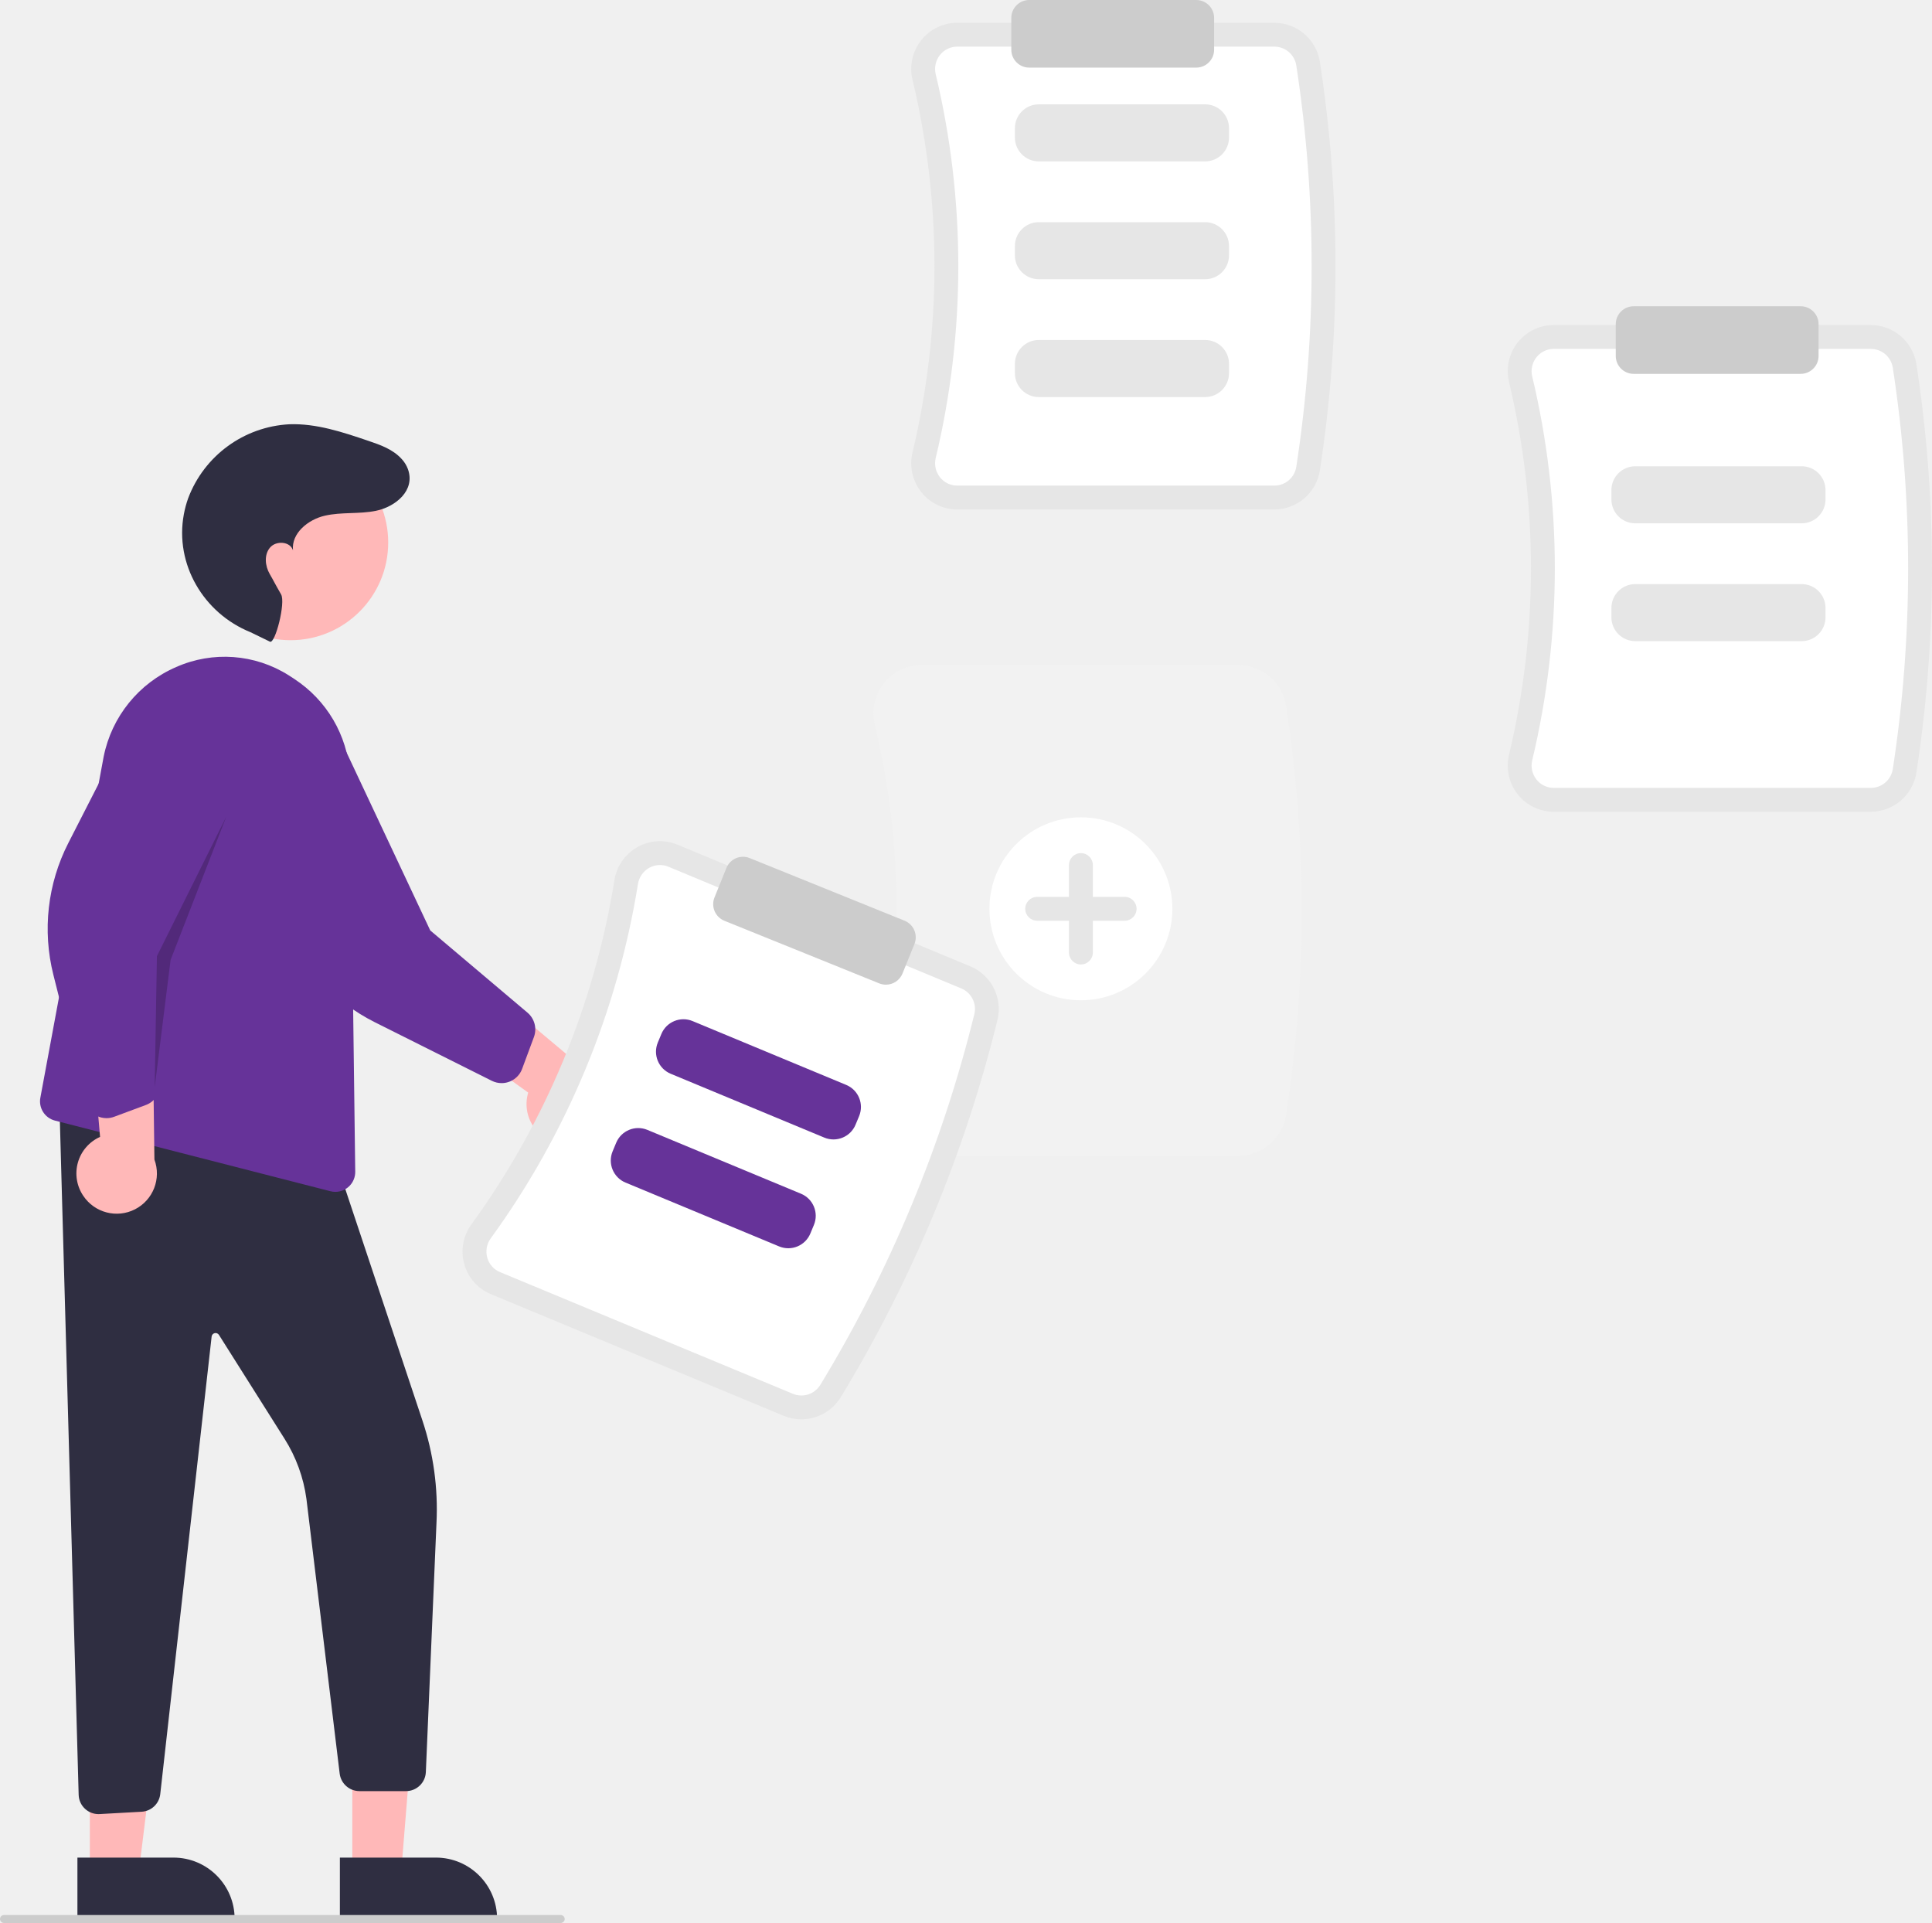
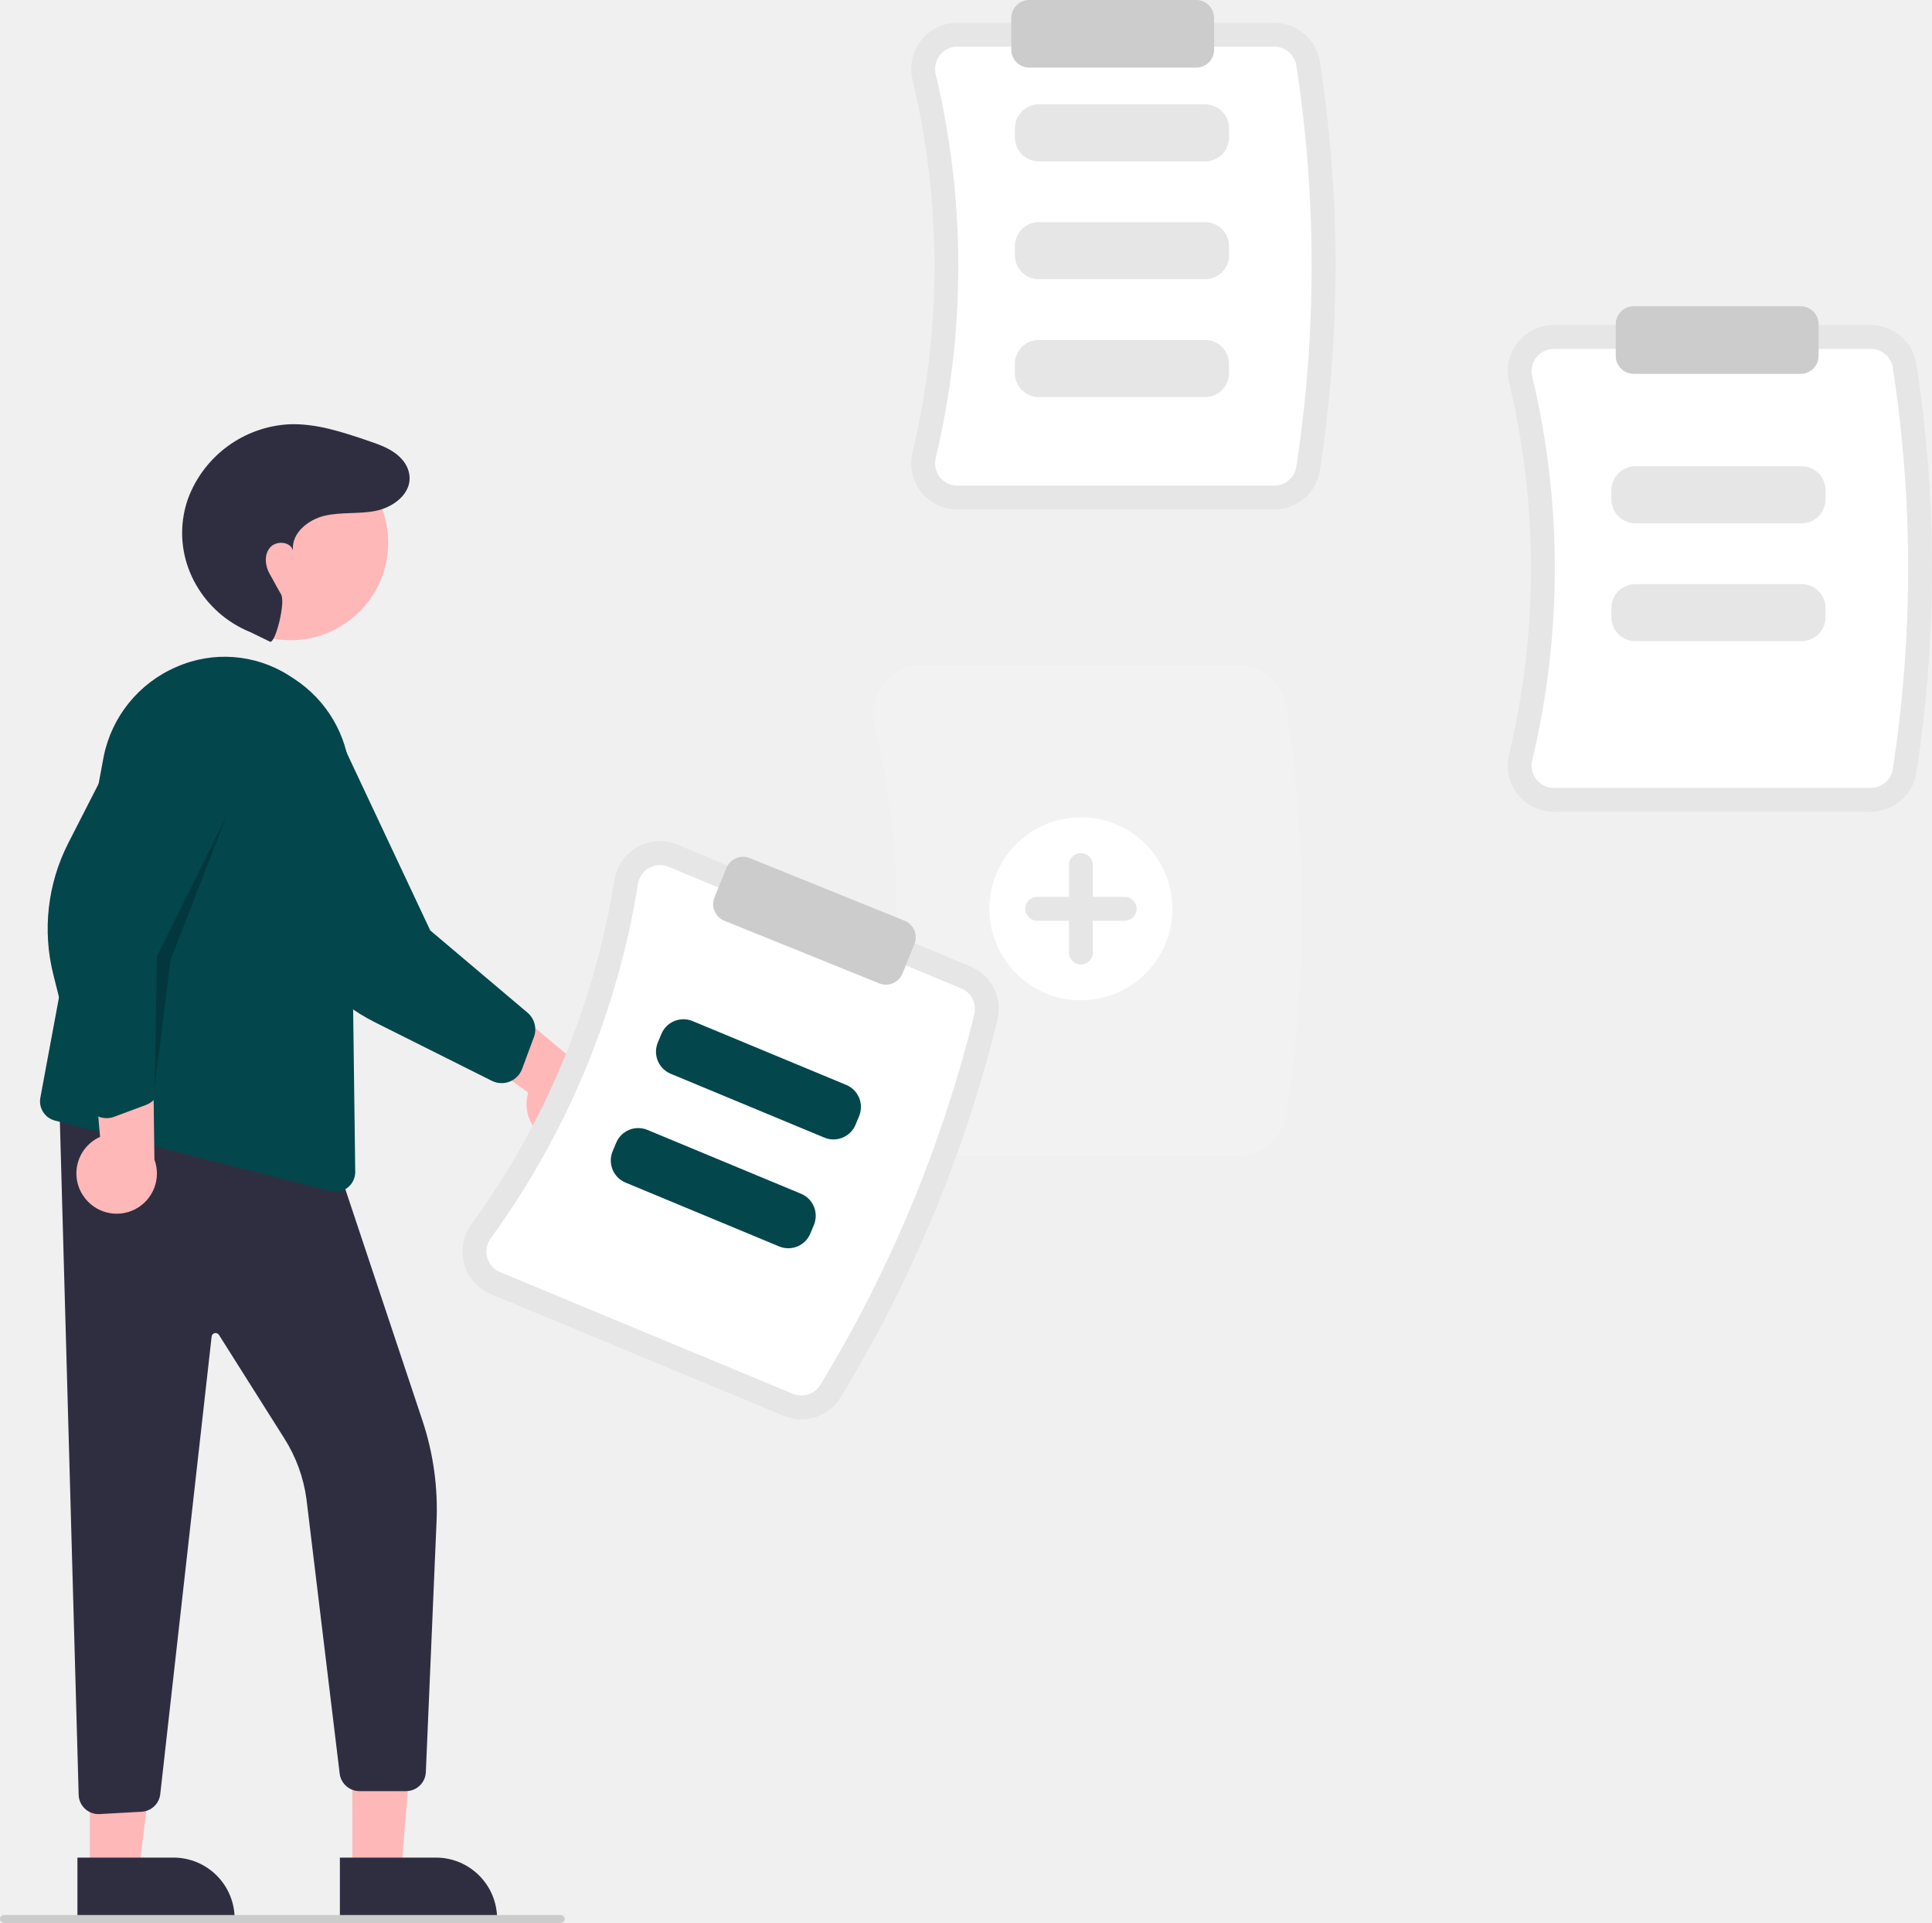
<svg xmlns="http://www.w3.org/2000/svg" data-name="Layer 1" width="485.834" height="483.5" viewBox="0 0 485.834 483.5">
  <path d="M677.542,336.347H597.8a11.478,11.478,0,0,1-9.066-4.394h0a11.622,11.622,0,0,1-2.177-9.968,201.631,201.631,0,0,0-0-93.647,11.624,11.624,0,0,1,2.177-9.967,11.478,11.478,0,0,1,9.066-4.394h79.741a11.623,11.623,0,0,1,11.439,9.755,337.961,337.961,0,0,1,0,102.858A11.623,11.623,0,0,1,677.542,336.347Z" transform="translate(-357.0831 -208.25)" fill="#e6e6e6" />
  <path d="M597.8,219.978a5.513,5.513,0,0,0-4.354,2.108,5.659,5.659,0,0,0-1.054,4.854,207.656,207.656,0,0,1,0,96.445,5.656,5.656,0,0,0,1.053,4.853l0.0 0a5.511,5.511,0,0,0,4.354,2.109h79.741a5.582,5.582,0,0,0,5.509-4.667,331.985,331.985,0,0,0,0-101.035,5.582,5.582,0,0,0-5.509-4.667Z" transform="translate(-357.0831 -208.25)" fill="#fff" />
  <path d="M660.141,248.829h-41.845a6.006,6.006,0,0,1-6-6v-2.345a6.006,6.006,0,0,1,6-6h41.845a6.006,6.006,0,0,1,6,6V242.829A6.006,6.006,0,0,1,660.141,248.829Z" transform="translate(-357.0831 -208.25)" fill="#e6e6e6" />
  <path d="M660.141,278.454h-41.845a6.006,6.006,0,0,1-6-6V270.11a6.006,6.006,0,0,1,6-6h41.845a6.006,6.006,0,0,1,6,6v2.345A6.006,6.006,0,0,1,660.141,278.454Z" transform="translate(-357.0831 -208.25)" fill="#e6e6e6" />
  <path d="M660.141,308.08h-41.845a6.006,6.006,0,0,1-6-6v-2.345a6.006,6.006,0,0,1,6-6h41.845a6.006,6.006,0,0,1,6,6v2.345A6.006,6.006,0,0,1,660.141,308.08Z" transform="translate(-357.0831 -208.25)" fill="#e6e6e6" />
  <path d="M827.542,412.347H747.8a11.478,11.478,0,0,1-9.066-4.394h0a11.622,11.622,0,0,1-2.177-9.968,201.631,201.631,0,0,0-0-93.647,11.624,11.624,0,0,1,2.177-9.967,11.478,11.478,0,0,1,9.066-4.394h79.741a11.623,11.623,0,0,1,11.439,9.755,337.961,337.961,0,0,1,0,102.858A11.623,11.623,0,0,1,827.542,412.347Z" transform="translate(-357.0831 -208.25)" fill="#e6e6e6" />
  <path d="M747.8,295.978a5.513,5.513,0,0,0-4.354,2.108,5.659,5.659,0,0,0-1.054,4.854,207.656,207.656,0,0,1,0,96.445,5.656,5.656,0,0,0,1.053,4.853l0.0 0a5.511,5.511,0,0,0,4.354,2.109h79.741a5.582,5.582,0,0,0,5.509-4.667,331.985,331.985,0,0,0,0-101.035,5.582,5.582,0,0,0-5.509-4.667Z" transform="translate(-357.0831 -208.25)" fill="#fff" />
  <path d="M668.542,498.847H588.8a11.975,11.975,0,0,1-9.458-4.584,12.119,12.119,0,0,1-2.27-10.394,201.131,201.131,0,0,0-0-93.414,12.121,12.121,0,0,1,2.27-10.394,11.976,11.976,0,0,1,9.459-4.584h79.741a12.127,12.127,0,0,1,11.933,10.179,338.459,338.459,0,0,1,0,103.011A12.127,12.127,0,0,1,668.542,498.847Z" transform="translate(-357.0831 -208.25)" fill="#f2f2f2" />
  <path d="M810.141,339.829h-41.845a6.006,6.006,0,0,1-6-6v-2.345a6.006,6.006,0,0,1,6-6h41.845a6.006,6.006,0,0,1,6,6V333.829A6.006,6.006,0,0,1,810.141,339.829Z" transform="translate(-357.0831 -208.25)" fill="#e6e6e6" />
  <path d="M810.141,369.454h-41.845a6.006,6.006,0,0,1-6-6V361.11a6.006,6.006,0,0,1,6-6h41.845a6.006,6.006,0,0,1,6,6v2.345A6.006,6.006,0,0,1,810.141,369.454Z" transform="translate(-357.0831 -208.25)" fill="#e6e6e6" />
  <circle cx="271.811" cy="228.5" r="23" fill="#fff" />
  <path d="M639.894,433.75h-8v-8a3,3,0,0,0-6,0v8h-8a3,3,0,0,0,0,6h8v8a3,3,0,0,0,6,0v-8h8a3,3,0,0,0,0-6Z" transform="translate(-357.0831 -208.25)" fill="#e6e6e6" />
  <path d="M657.894,225.25h-42a4.505,4.505,0,0,1-4.5-4.5v-8a4.505,4.505,0,0,1,4.5-4.5h42a4.505,4.505,0,0,1,4.5,4.5v8A4.505,4.505,0,0,1,657.894,225.25Z" transform="translate(-357.0831 -208.25)" fill="#ccc" />
  <path d="M809.894,302.25h-42a4.505,4.505,0,0,1-4.5-4.5v-8a4.505,4.505,0,0,1,4.5-4.5h42a4.505,4.505,0,0,1,4.5,4.5v8A4.505,4.505,0,0,1,809.894,302.25Z" transform="translate(-357.0831 -208.25)" fill="#ccc" />
  <polygon points="88.596 471.061 100.856 471.061 104.689 423.773 88.594 423.773 88.596 471.061" fill="#ffb8b8" />
  <path d="M442.552,675.308l24.144-.001h.001a15.386,15.386,0,0,1,15.386,15.386v.5l-39.531.001Z" transform="translate(-357.0831 -208.25)" fill="#2f2e41" />
  <polygon points="22.596 471.061 34.856 471.061 40.689 423.773 22.594 423.773 22.596 471.061" fill="#ffb8b8" />
  <path d="M376.552,675.308l24.144-.001h.001a15.386,15.386,0,0,1,15.386,15.386v.5l-39.531.001Z" transform="translate(-357.0831 -208.25)" fill="#2f2e41" />
  <path d="M381.854,664.373a4.981,4.981,0,0,1-3.375-1.318h0a4.961,4.961,0,0,1-1.616-3.537L371.947,483.304l69.811,17.452,21.54,64.618a70.461,70.461,0,0,1,3.545,25.824l-2.675,62.637a4.996,4.996,0,0,1-4.994,4.759h-11.709a5.023,5.023,0,0,1-4.955-4.33l-8.369-69.142a37.823,37.823,0,0,0-5.532-15.164l-16.469-26.076a1,1,0,0,0-1.838.41L397.378,659.38a4.993,4.993,0,0,1-4.687,4.396l-10.552.587C382.044,664.369,381.949,664.373,381.854,664.373Z" transform="translate(-357.0831 -208.25)" fill="#2f2e41" />
  <circle cx="73.058" cy="136.406" r="24.561" fill="#ffb8b8" />
-   <path d="M441.424,507.922a5.076,5.076,0,0,1-1.253-.159H440.17l-69.264-17.76a4.998,4.998,0,0,1-3.663-5.815L383.15,398.497a31.214,31.214,0,0,1,18.25-22.54,30.113,30.113,0,0,1,28.266,2.075c.97.605,1.947,1.265,2.903,1.961a30.96,30.96,0,0,1,12.579,24.529l1.265,98.329a5.007,5.007,0,0,1-4.988,5.071Z" transform="translate(-357.0831 -208.25)" fill="#663399" />
+   <path d="M441.424,507.922a5.076,5.076,0,0,1-1.253-.159H440.17l-69.264-17.76a4.998,4.998,0,0,1-3.663-5.815L383.15,398.497a31.214,31.214,0,0,1,18.25-22.54,30.113,30.113,0,0,1,28.266,2.075c.97.605,1.947,1.265,2.903,1.961a30.96,30.96,0,0,1,12.579,24.529l1.265,98.329a5.007,5.007,0,0,1-4.988,5.071Z" transform="translate(-357.0831 -208.25)" fill="#03464c" />
  <path d="M378.032,508.93a10.056,10.056,0,0,1,4.214-14.832l-3.081-35.602,16.326,8.848.423,32.452a10.11,10.11,0,0,1-17.882,9.134Z" transform="translate(-357.0831 -208.25)" fill="#ffb8b8" />
-   <path d="M383.865,489.389a5.532,5.532,0,0,1-1.366-.173,5.496,5.496,0,0,1-3.972-3.986l-8.023-31.884a47.37,47.37,0,0,1,3.761-33.135l16.809-32.882a15.541,15.541,0,0,1,18.808-11.019,15.356,15.356,0,0,1,9.475,7.101,15.567,15.567,0,0,1,1.654,11.913l-23.927,53.506.284,32.036a5.519,5.519,0,0,1-3.584,5.205l-8.007,2.974A5.48,5.48,0,0,1,383.865,489.389Z" transform="translate(-357.0831 -208.25)" fill="#663399" />
+   <path d="M383.865,489.389a5.532,5.532,0,0,1-1.366-.173,5.496,5.496,0,0,1-3.972-3.986l-8.023-31.884a47.37,47.37,0,0,1,3.761-33.135l16.809-32.882a15.541,15.541,0,0,1,18.808-11.019,15.356,15.356,0,0,1,9.475,7.101,15.567,15.567,0,0,1,1.654,11.913l-23.927,53.506.284,32.036a5.519,5.519,0,0,1-3.584,5.205l-8.007,2.974A5.48,5.48,0,0,1,383.865,489.389Z" transform="translate(-357.0831 -208.25)" fill="#03464c" />
  <path d="M498.401,495.835a10.056,10.056,0,0,1-8.493-12.87l-28.993-20.889,17.357-6.602,24.872,20.849a10.11,10.11,0,0,1-4.742,19.512Z" transform="translate(-357.0831 -208.25)" fill="#ffb8b8" />
-   <path d="M483.223,480.581a5.522,5.522,0,0,1-2.463-.582L451.361,465.282a47.381,47.381,0,0,1-22.661-24.465L414.743,406.626a15.544,15.544,0,0,1,3.918-21.444,15.352,15.352,0,0,1,11.59-2.543,15.57,15.57,0,0,1,10.081,6.512l24.945,53.04L489.743,462.873a5.518,5.518,0,0,1,1.607,6.112l-2.97,8.008a5.474,5.474,0,0,1-2.007,2.596,5.497,5.497,0,0,1-3.15.992Z" transform="translate(-357.0831 -208.25)" fill="#663399" />
+   <path d="M483.223,480.581a5.522,5.522,0,0,1-2.463-.582L451.361,465.282a47.381,47.381,0,0,1-22.661-24.465L414.743,406.626a15.544,15.544,0,0,1,3.918-21.444,15.352,15.352,0,0,1,11.59-2.543,15.57,15.57,0,0,1,10.081,6.512l24.945,53.04L489.743,462.873a5.518,5.518,0,0,1,1.607,6.112l-2.97,8.008a5.474,5.474,0,0,1-2.007,2.596,5.497,5.497,0,0,1-3.15.992Z" transform="translate(-357.0831 -208.25)" fill="#03464c" />
  <path d="M424.983,369.593c1.305.571,3.977-9.827,2.78-11.907-1.78-3.093-1.675-3.071-2.857-5.117s-1.446-4.847.084-6.648,5.072-1.562,5.77.696c-.449-4.288,3.792-7.735,7.993-8.703s8.632-.367,12.857-1.229c4.902-1,10.003-5.11,8.047-10.501a7.593,7.593,0,0,0-1.481-2.434c-2.26-2.541-5.421-3.626-8.512-4.675-6.43-2.182-13.036-4.392-19.822-4.151A28.798,28.798,0,0,0,404.397,333.533a26.156,26.156,0,0,0-1.083,4.025c-2.329,12.524,4.944,24.878,16.756,29.647Z" transform="translate(-357.0831 -208.25)" fill="#2f2e41" />
  <polygon points="38.9 273.343 39.457 240.414 56.9 205.343 42.9 241.343 38.9 273.343" opacity="0.2" />
  <path d="M554.16,564.232,480.522,533.637a11.478,11.478,0,0,1-6.686-7.536h0a11.622,11.622,0,0,1,1.815-10.04,201.631,201.631,0,0,0,35.93-86.48,11.624,11.624,0,0,1,5.834-8.369,11.478,11.478,0,0,1,10.058-.579l73.638,30.596a11.623,11.623,0,0,1,6.821,13.398,337.961,337.961,0,0,1-39.465,94.986A11.623,11.623,0,0,1,554.16,564.232Z" transform="translate(-357.0831 -208.25)" fill="#e6e6e6" />
  <path d="M525.171,426.174a5.513,5.513,0,0,0-4.83.276,5.659,5.659,0,0,0-2.835,4.078,207.656,207.656,0,0,1-37.004,89.064,5.656,5.656,0,0,0-.889,4.885l0.0.001a5.511,5.511,0,0,0,3.212,3.618l73.638,30.596a5.582,5.582,0,0,0,6.878-2.196,331.986,331.986,0,0,0,38.766-93.302,5.582,5.582,0,0,0-3.297-6.423Z" transform="translate(-357.0831 -208.25)" fill="#fff" />
-   <path d="M564.38,494.281l-38.642-16.055a6.006,6.006,0,0,1-3.239-7.843l.9-2.165a6.006,6.006,0,0,1,7.843-3.239l38.642,16.055a6.006,6.006,0,0,1,3.239,7.843l-.9,2.165A6.006,6.006,0,0,1,564.38,494.281Z" transform="translate(-357.0831 -208.25)" fill="#663399" />
-   <path d="M553.013,521.64l-38.642-16.055a6.006,6.006,0,0,1-3.239-7.843l.9-2.165a6.006,6.006,0,0,1,7.843-3.239L558.517,508.394a6.006,6.006,0,0,1,3.239,7.843l-.9,2.165A6.006,6.006,0,0,1,553.013,521.64Z" transform="translate(-357.0831 -208.25)" fill="#663399" />
+   <path d="M564.38,494.281l-38.642-16.055a6.006,6.006,0,0,1-3.239-7.843l.9-2.165a6.006,6.006,0,0,1,7.843-3.239l38.642,16.055a6.006,6.006,0,0,1,3.239,7.843l-.9,2.165A6.006,6.006,0,0,1,564.38,494.281Z" transform="translate(-357.0831 -208.25)" fill="#03464c" />
+   <path d="M553.013,521.64l-38.642-16.055a6.006,6.006,0,0,1-3.239-7.843l.9-2.165a6.006,6.006,0,0,1,7.843-3.239L558.517,508.394a6.006,6.006,0,0,1,3.239,7.843l-.9,2.165A6.006,6.006,0,0,1,553.013,521.64Z" transform="translate(-357.0831 -208.25)" fill="#03464c" />
  <path d="M579.864,455.832a4.489,4.489,0,0,1-1.687-.331l-38.938-15.743a4.505,4.505,0,0,1-2.485-5.858l2.999-7.417a4.5,4.5,0,0,1,5.859-2.485l38.938,15.743a4.505,4.505,0,0,1,2.485,5.858l-2.999,7.417a4.511,4.511,0,0,1-4.171,2.815Z" transform="translate(-357.0831 -208.25)" fill="#ccc" />
  <path d="M498.083,691.75h-140a1,1,0,1,1,0-2h140a1,1,0,0,1,0,2Z" transform="translate(-357.0831 -208.25)" fill="#ccc" />
</svg>
